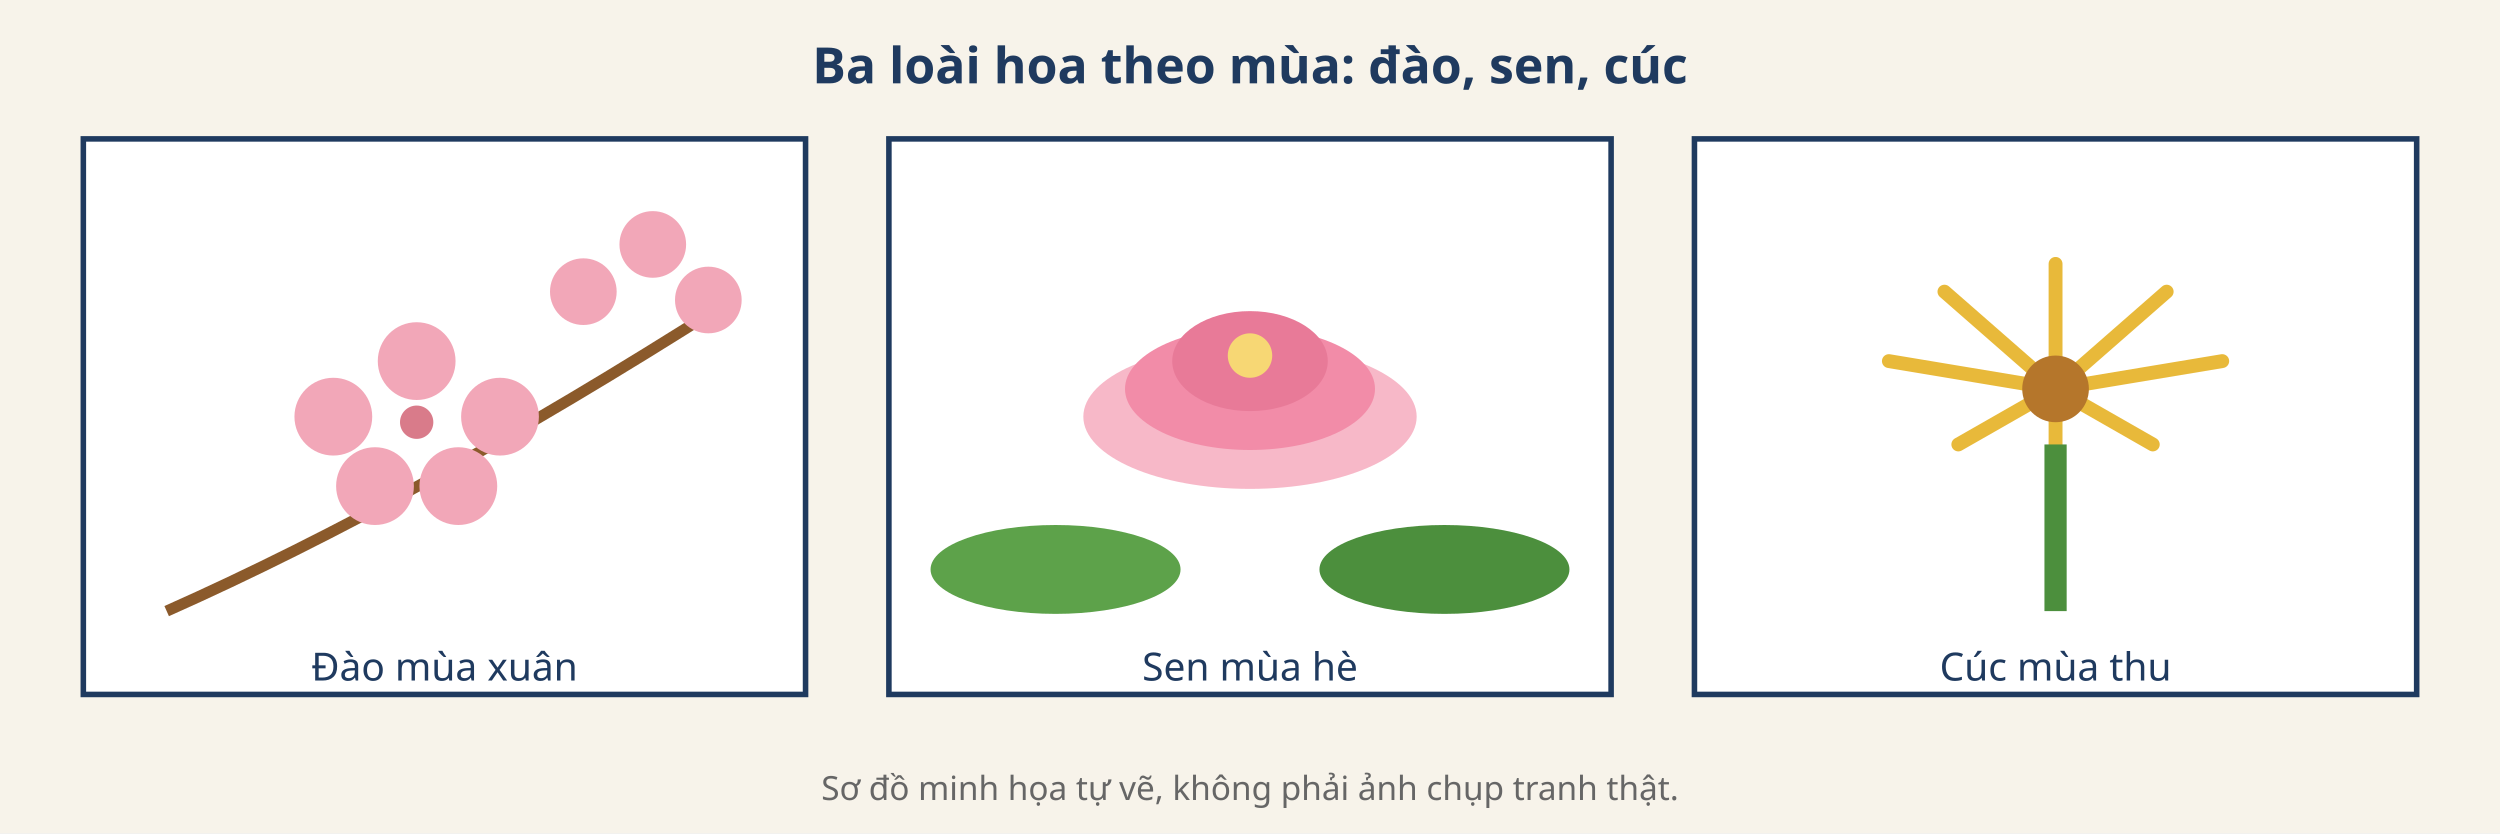
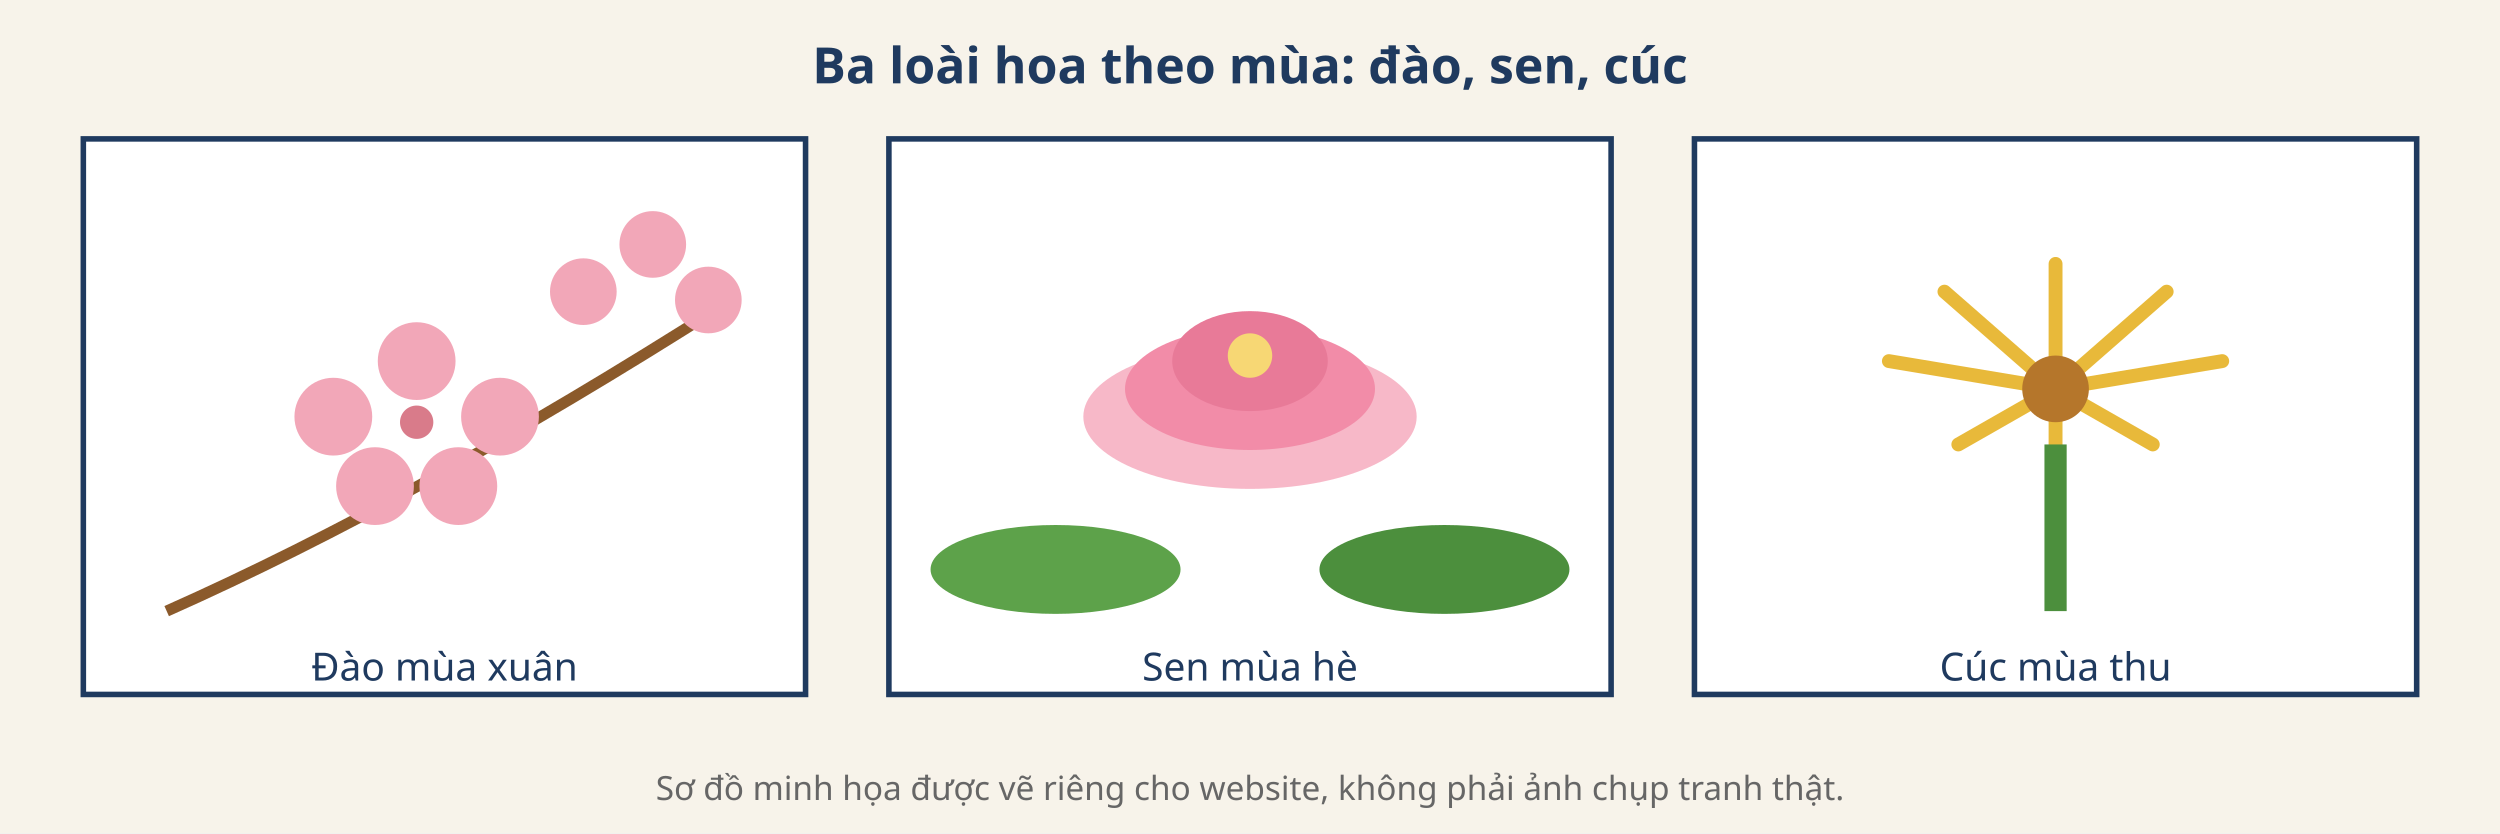
<svg xmlns="http://www.w3.org/2000/svg" width="900" height="300" viewBox="0 0 900 300" role="img" aria-label="Sơ đồ 3 loài hoa theo mùa: đào, sen, cúc">
  <rect width="900" height="300" fill="#f7f3ea" />
  <text x="450" y="30" font-family="sans-serif" font-size="18" font-weight="bold" fill="#1f3a5f" text-anchor="middle">Ba loài hoa theo mùa: đào, sen, cúc</text>
  <rect x="30" y="50" width="260" height="200" fill="#ffffff" stroke="#1f3a5f" stroke-width="2" />
  <path d="M60 220 Q 150 180 260 110" stroke="#8b5a2b" stroke-width="4" fill="none" />
  <g fill="#f2a7b8">
    <circle cx="120" cy="150" r="14" />
    <circle cx="150" cy="130" r="14" />
    <circle cx="180" cy="150" r="14" />
    <circle cx="135" cy="175" r="14" />
    <circle cx="165" cy="175" r="14" />
  </g>
  <circle cx="150" cy="152" r="6" fill="#d97b8a" />
  <g fill="#f2a7b8">
    <circle cx="210" cy="105" r="12" />
    <circle cx="235" cy="88" r="12" />
    <circle cx="255" cy="108" r="12" />
  </g>
  <text x="160" y="245" font-family="sans-serif" font-size="14" fill="#1f3a5f" text-anchor="middle">Đào mùa xuân</text>
  <rect x="320" y="50" width="260" height="200" fill="#ffffff" stroke="#1f3a5f" stroke-width="2" />
  <g fill="#f7b8c8">
    <ellipse cx="450" cy="150" rx="60" ry="26" />
    <ellipse cx="450" cy="140" rx="45" ry="22" fill="#f28ca8" />
    <ellipse cx="450" cy="130" rx="28" ry="18" fill="#e87a98" />
  </g>
  <circle cx="450" cy="128" r="8" fill="#f7d774" />
  <ellipse cx="380" cy="205" rx="45" ry="16" fill="#5da24a" />
  <ellipse cx="520" cy="205" rx="45" ry="16" fill="#4c8f3d" />
  <text x="450" y="245" font-family="sans-serif" font-size="14" fill="#1f3a5f" text-anchor="middle">Sen mùa hè</text>
  <rect x="610" y="50" width="260" height="200" fill="#ffffff" stroke="#1f3a5f" stroke-width="2" />
  <g stroke="#e8b93a" stroke-width="5" stroke-linecap="round">
    <line x1="740" y1="140" x2="740" y2="95" />
    <line x1="740" y1="140" x2="700" y2="105" />
    <line x1="740" y1="140" x2="780" y2="105" />
    <line x1="740" y1="140" x2="680" y2="130" />
    <line x1="740" y1="140" x2="800" y2="130" />
    <line x1="740" y1="140" x2="705" y2="160" />
    <line x1="740" y1="140" x2="775" y2="160" />
    <line x1="740" y1="140" x2="740" y2="180" />
  </g>
  <circle cx="740" cy="140" r="12" fill="#b5762b" />
  <rect x="736" y="160" width="8" height="60" fill="#4c8f3d" />
  <text x="740" y="245" font-family="sans-serif" font-size="14" fill="#1f3a5f" text-anchor="middle">Cúc mùa thu</text>
-   <text x="450" y="288" font-family="sans-serif" font-size="12" fill="#666666" text-anchor="middle">Sơ đồ minh họa tự vẽ, không phải ảnh chụp tranh thật.</text>
+   <text x="450" y="288" font-family="sans-serif" font-size="12" fill="#666666" text-anchor="middle">Sơ đồ minh họa được vẽ riêng cho website, không phải ảnh chụp tranh thật.</text>
</svg>
